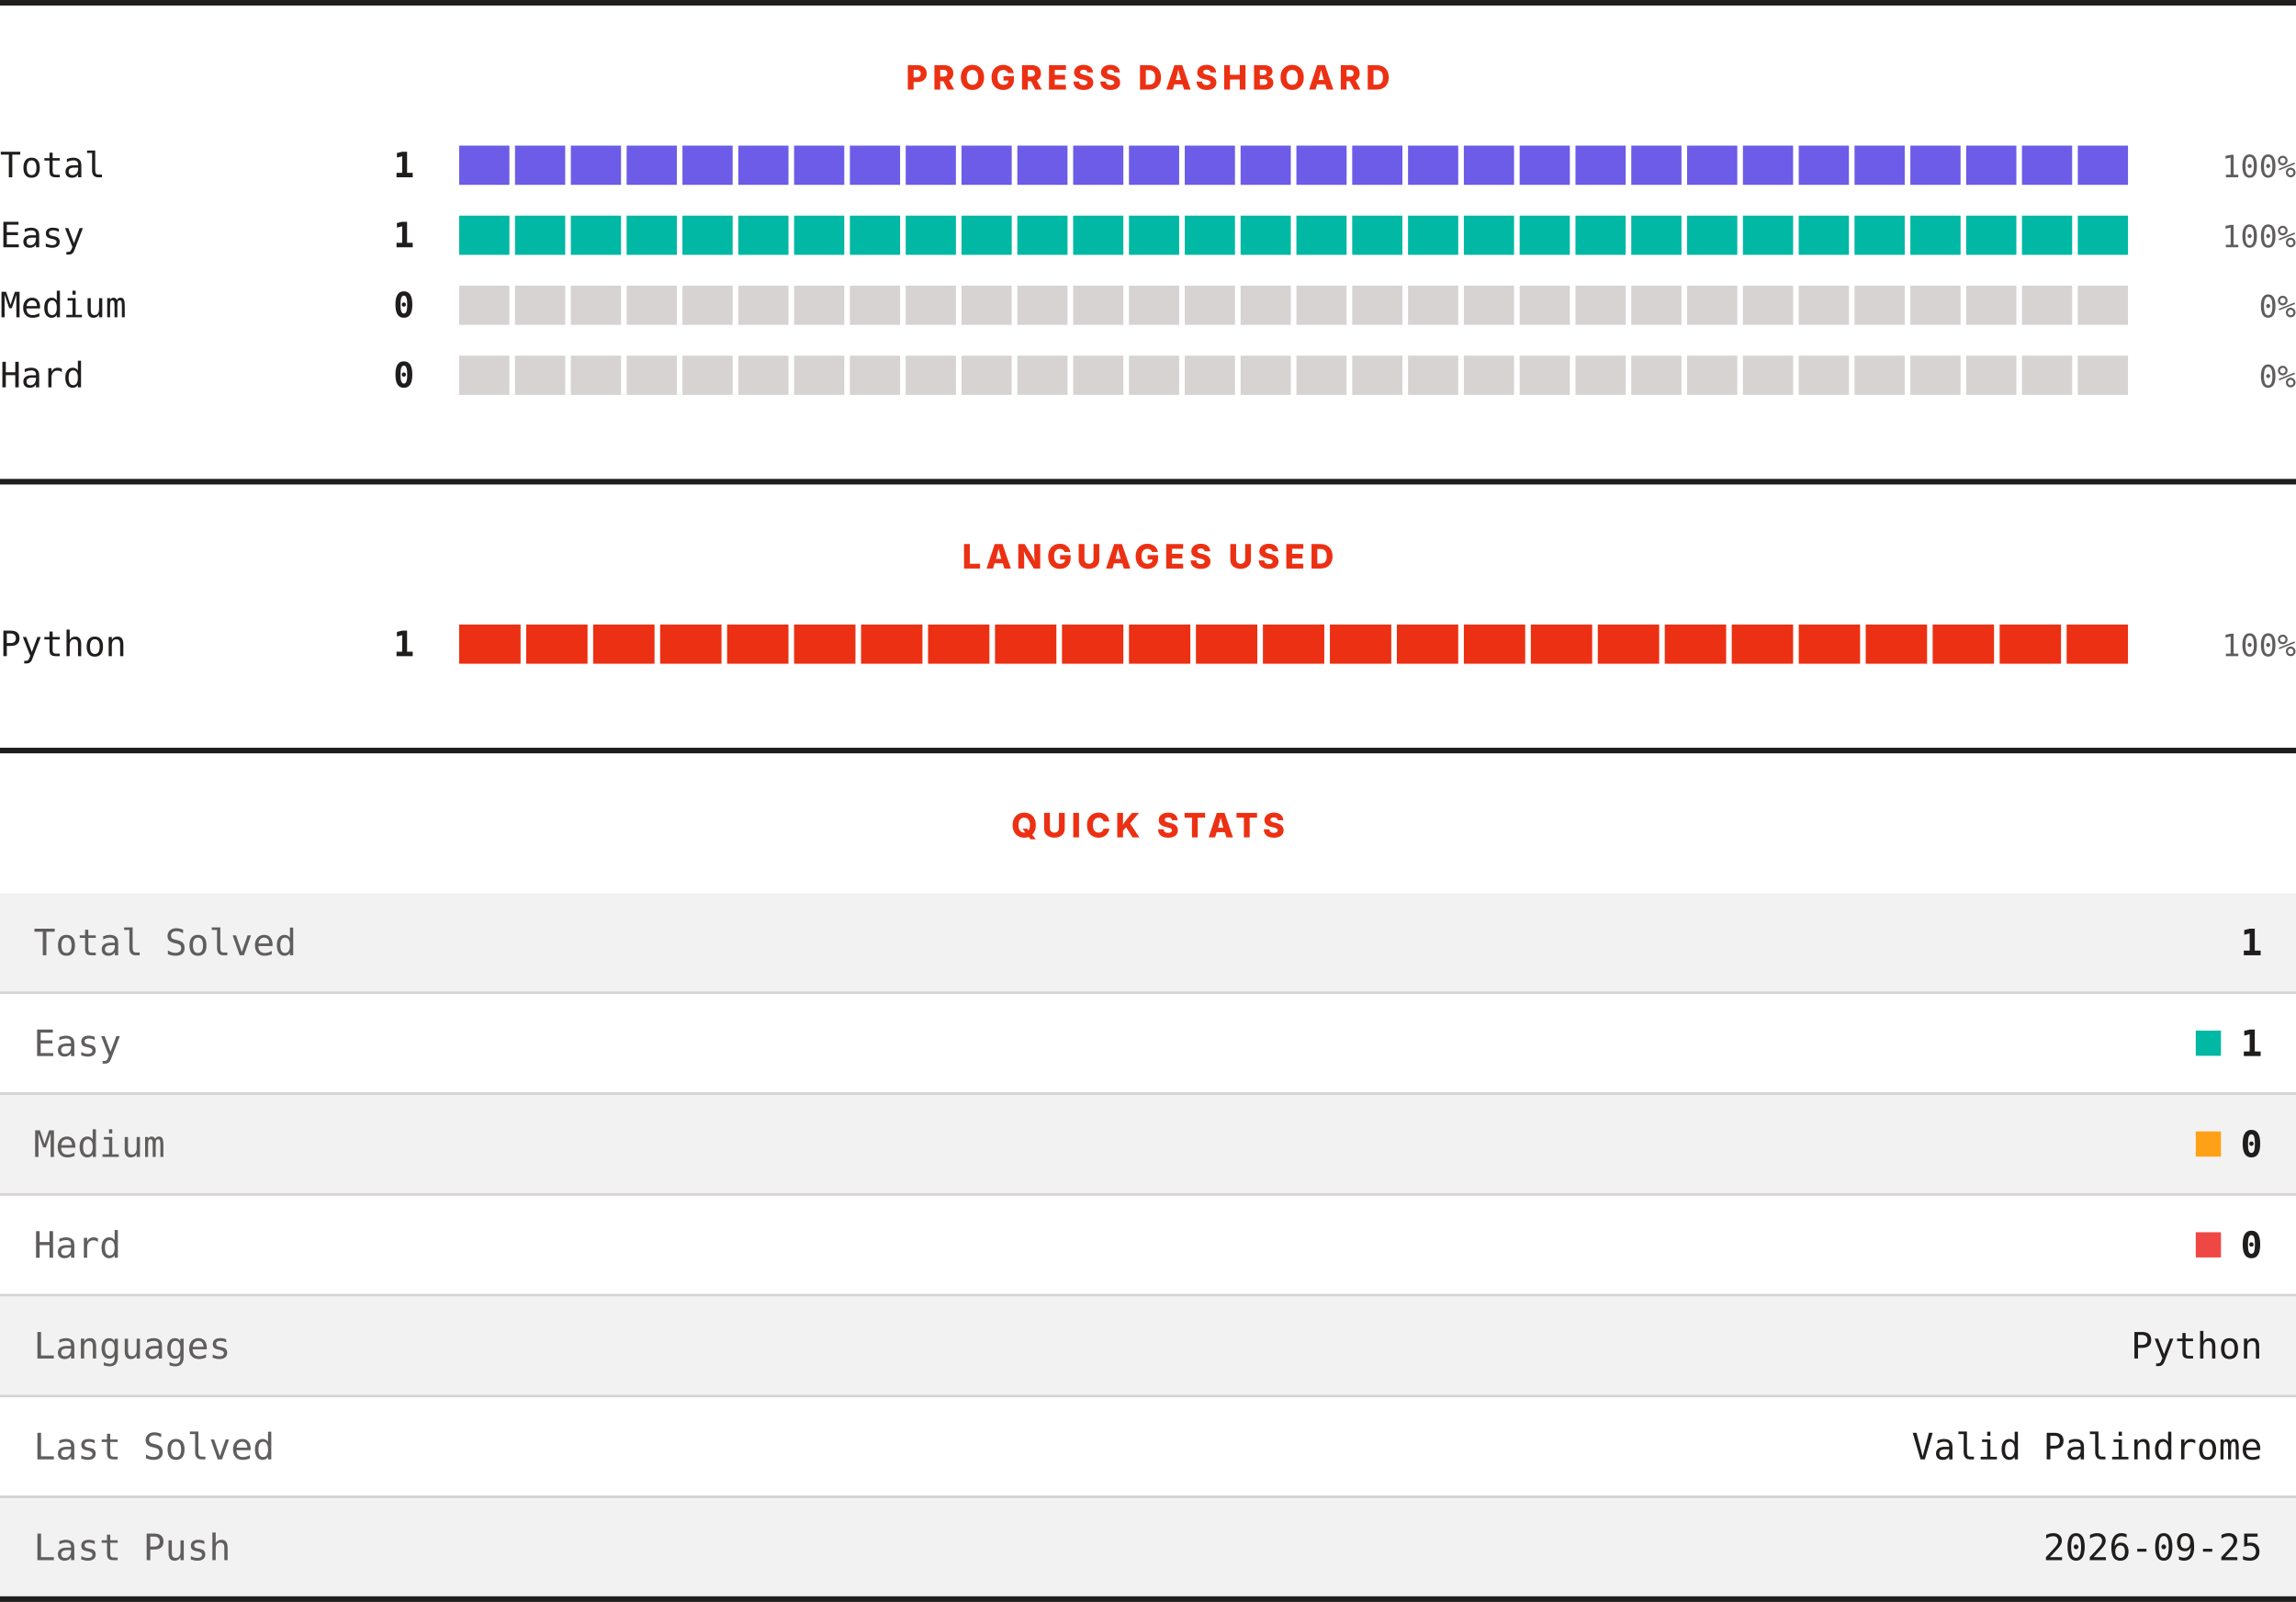
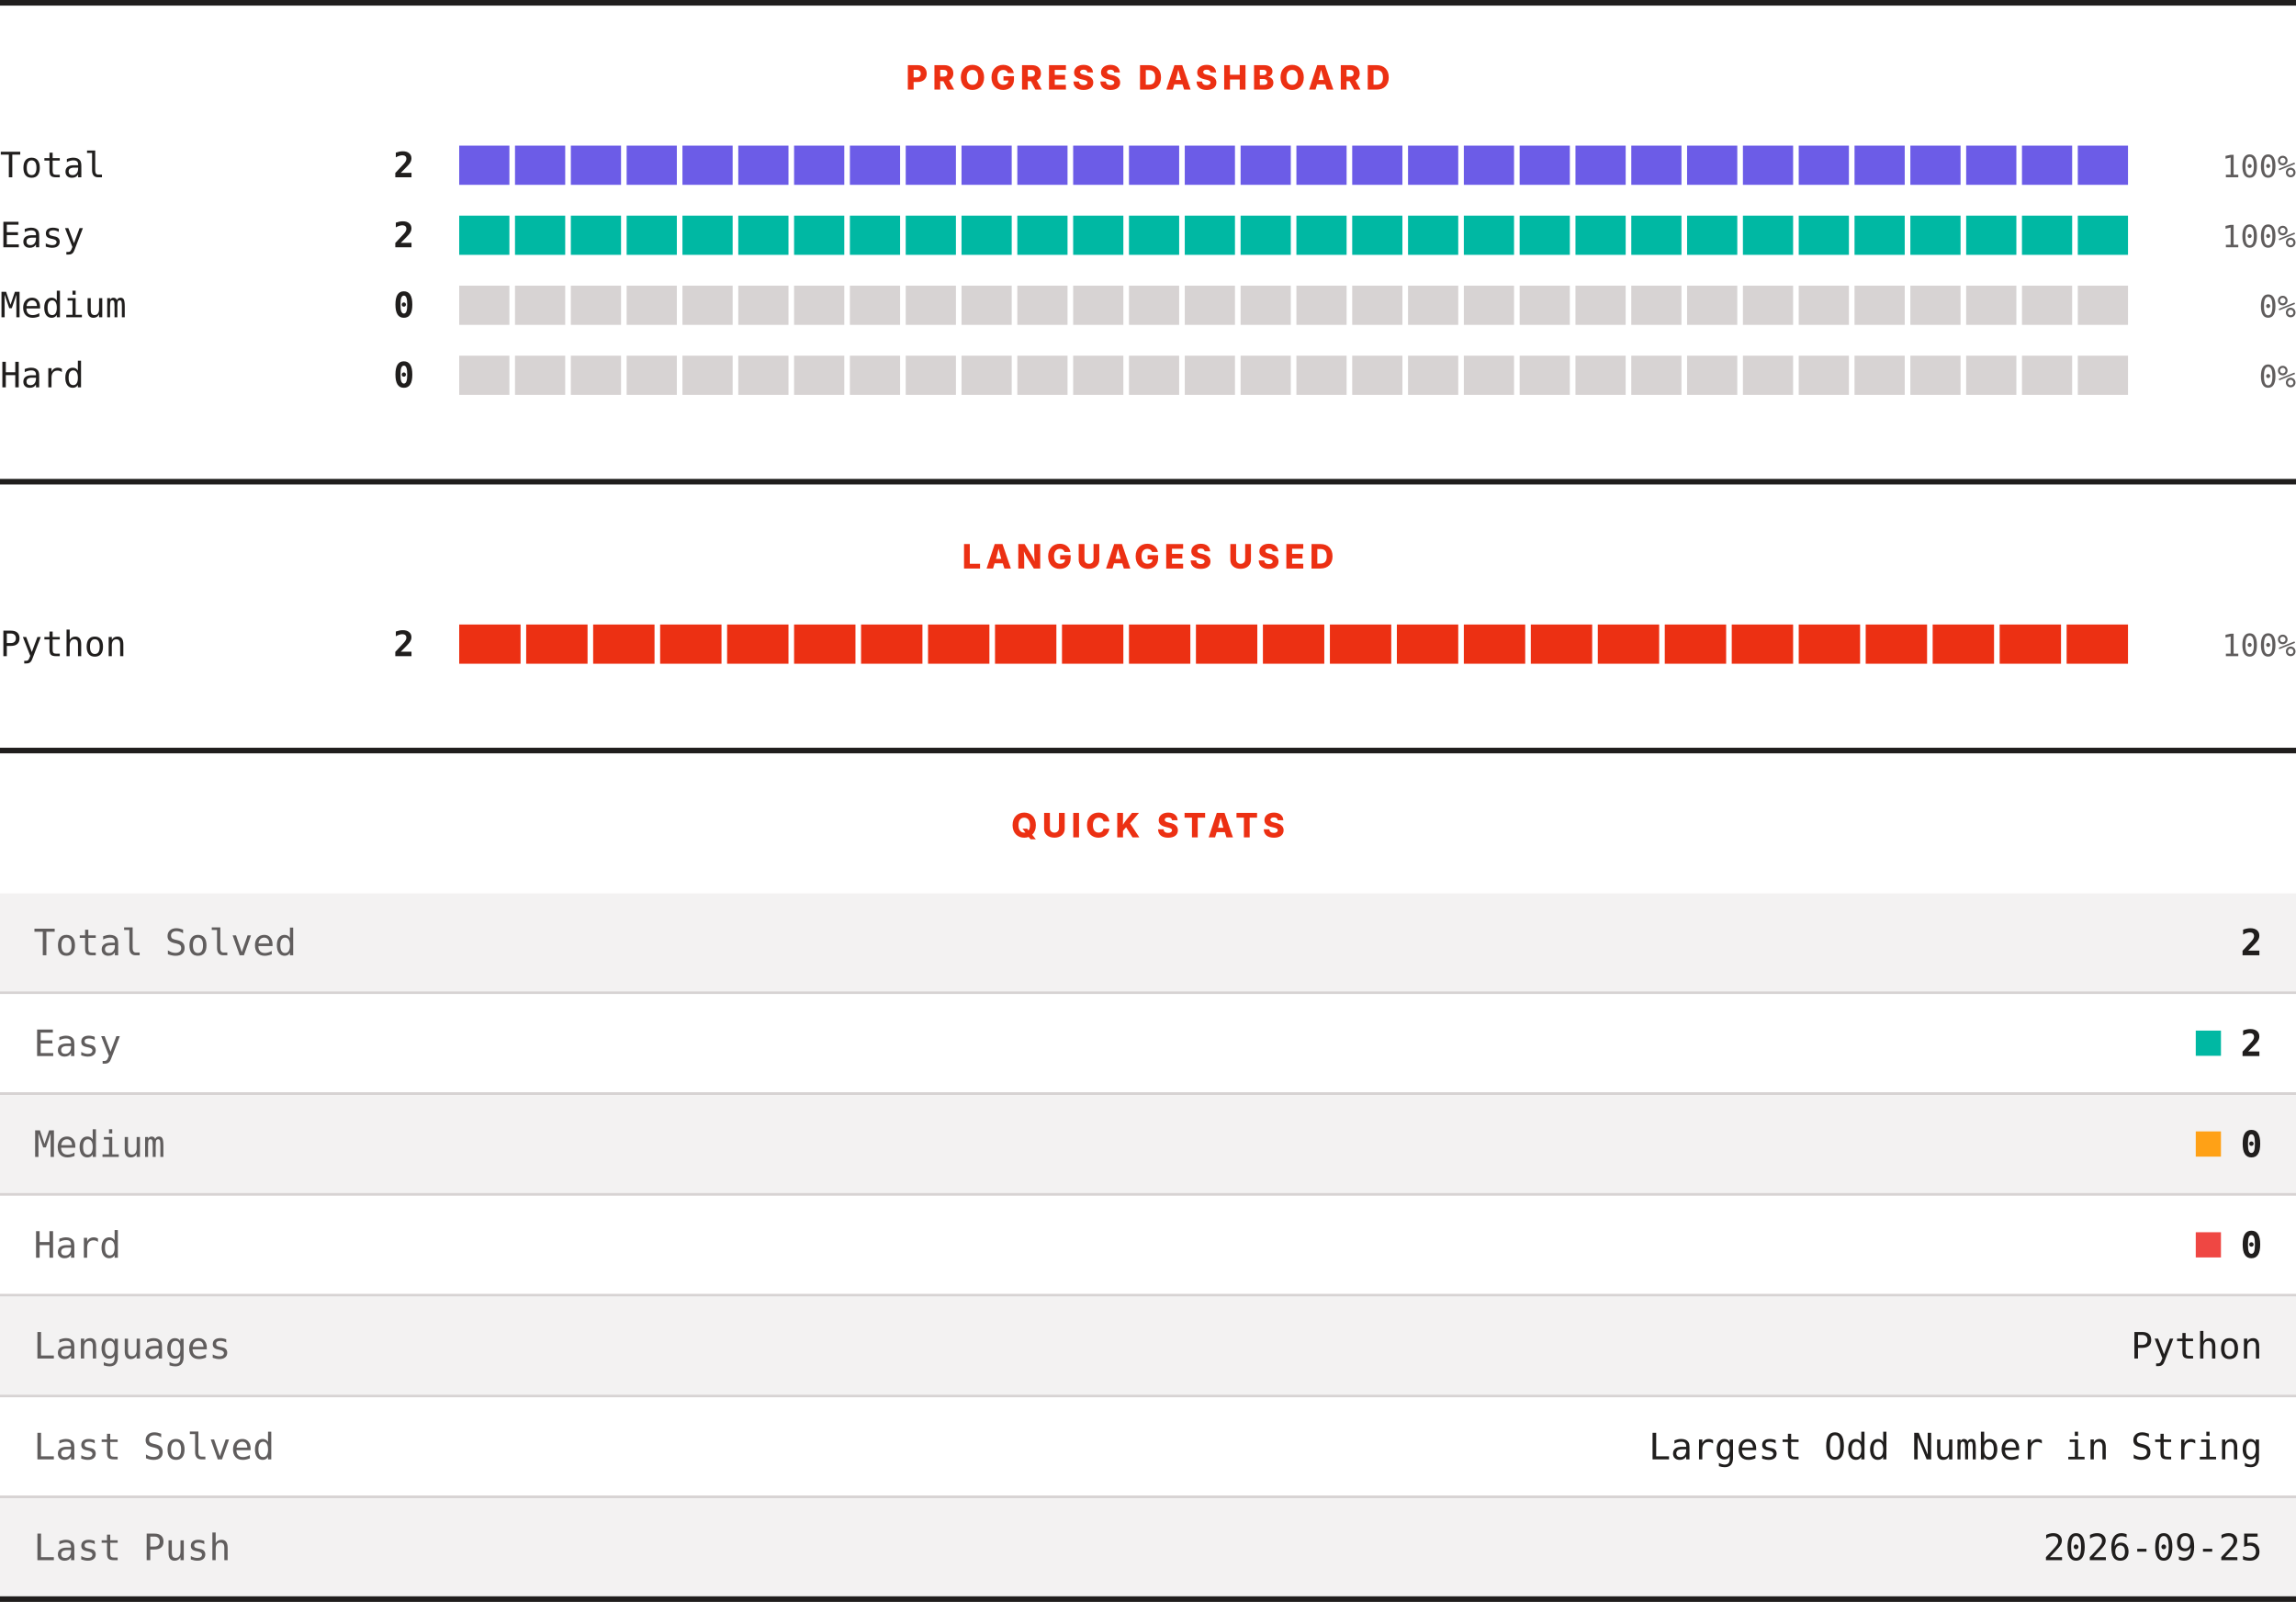
<svg xmlns="http://www.w3.org/2000/svg" width="820" height="572" viewBox="0 0 820 572" role="img" aria-label="LeetCode progress, languages and quick stats">
  <rect width="820" height="572" fill="#ffffff" />
  <rect x="0" y="0" width="820" height="2" fill="#201e1d" />
  <text x="410" y="32" text-anchor="middle" font-family="Archivo, system-ui, -apple-system, Segoe UI, sans-serif" font-size="12" font-weight="800" letter-spacing="1.68" fill="#ec3013">PROGRESS DASHBOARD</text>
  <text x="0" y="63.3" font-family="ui-monospace, SFMono-Regular, Menlo, Consolas, monospace" font-size="12.5" fill="#201e1d">Total</text>
-   <text x="148" y="63.3" text-anchor="end" font-family="ui-monospace, SFMono-Regular, Menlo, Consolas, monospace" font-size="12.5" font-weight="700" fill="#201e1d">1</text>
+   <text x="148" y="63.3" text-anchor="end" font-family="ui-monospace, SFMono-Regular, Menlo, Consolas, monospace" font-size="12.5" font-weight="700" fill="#201e1d">2</text>
  <rect x="164.00" y="52" width="17.93" height="14" fill="#6c5ce7" />
  <rect x="183.93" y="52" width="17.93" height="14" fill="#6c5ce7" />
  <rect x="203.87" y="52" width="17.93" height="14" fill="#6c5ce7" />
  <rect x="223.80" y="52" width="17.93" height="14" fill="#6c5ce7" />
  <rect x="243.73" y="52" width="17.93" height="14" fill="#6c5ce7" />
  <rect x="263.67" y="52" width="17.93" height="14" fill="#6c5ce7" />
  <rect x="283.60" y="52" width="17.93" height="14" fill="#6c5ce7" />
  <rect x="303.53" y="52" width="17.93" height="14" fill="#6c5ce7" />
  <rect x="323.47" y="52" width="17.93" height="14" fill="#6c5ce7" />
  <rect x="343.40" y="52" width="17.93" height="14" fill="#6c5ce7" />
  <rect x="363.33" y="52" width="17.93" height="14" fill="#6c5ce7" />
  <rect x="383.27" y="52" width="17.93" height="14" fill="#6c5ce7" />
  <rect x="403.20" y="52" width="17.93" height="14" fill="#6c5ce7" />
  <rect x="423.13" y="52" width="17.93" height="14" fill="#6c5ce7" />
  <rect x="443.07" y="52" width="17.93" height="14" fill="#6c5ce7" />
  <rect x="463.00" y="52" width="17.93" height="14" fill="#6c5ce7" />
  <rect x="482.93" y="52" width="17.93" height="14" fill="#6c5ce7" />
  <rect x="502.87" y="52" width="17.93" height="14" fill="#6c5ce7" />
  <rect x="522.80" y="52" width="17.93" height="14" fill="#6c5ce7" />
  <rect x="542.73" y="52" width="17.93" height="14" fill="#6c5ce7" />
  <rect x="562.67" y="52" width="17.93" height="14" fill="#6c5ce7" />
  <rect x="582.60" y="52" width="17.93" height="14" fill="#6c5ce7" />
  <rect x="602.53" y="52" width="17.93" height="14" fill="#6c5ce7" />
  <rect x="622.47" y="52" width="17.93" height="14" fill="#6c5ce7" />
  <rect x="642.40" y="52" width="17.93" height="14" fill="#6c5ce7" />
  <rect x="662.33" y="52" width="17.93" height="14" fill="#6c5ce7" />
  <rect x="682.27" y="52" width="17.93" height="14" fill="#6c5ce7" />
  <rect x="702.20" y="52" width="17.93" height="14" fill="#6c5ce7" />
  <rect x="722.13" y="52" width="17.93" height="14" fill="#6c5ce7" />
  <rect x="742.07" y="52" width="17.93" height="14" fill="#6c5ce7" />
  <text x="820" y="63.3" text-anchor="end" font-family="ui-monospace, SFMono-Regular, Menlo, Consolas, monospace" font-size="11" fill="#605d5d">100%</text>
  <text x="0" y="88.3" font-family="ui-monospace, SFMono-Regular, Menlo, Consolas, monospace" font-size="12.5" fill="#201e1d">Easy</text>
-   <text x="148" y="88.3" text-anchor="end" font-family="ui-monospace, SFMono-Regular, Menlo, Consolas, monospace" font-size="12.5" font-weight="700" fill="#201e1d">1</text>
+   <text x="148" y="88.3" text-anchor="end" font-family="ui-monospace, SFMono-Regular, Menlo, Consolas, monospace" font-size="12.5" font-weight="700" fill="#201e1d">2</text>
  <rect x="164.00" y="77" width="17.93" height="14" fill="#00b8a3" />
  <rect x="183.93" y="77" width="17.93" height="14" fill="#00b8a3" />
  <rect x="203.87" y="77" width="17.93" height="14" fill="#00b8a3" />
  <rect x="223.80" y="77" width="17.93" height="14" fill="#00b8a3" />
  <rect x="243.73" y="77" width="17.93" height="14" fill="#00b8a3" />
  <rect x="263.67" y="77" width="17.93" height="14" fill="#00b8a3" />
  <rect x="283.60" y="77" width="17.93" height="14" fill="#00b8a3" />
  <rect x="303.53" y="77" width="17.93" height="14" fill="#00b8a3" />
  <rect x="323.47" y="77" width="17.93" height="14" fill="#00b8a3" />
  <rect x="343.40" y="77" width="17.93" height="14" fill="#00b8a3" />
  <rect x="363.33" y="77" width="17.93" height="14" fill="#00b8a3" />
  <rect x="383.27" y="77" width="17.93" height="14" fill="#00b8a3" />
  <rect x="403.20" y="77" width="17.93" height="14" fill="#00b8a3" />
  <rect x="423.13" y="77" width="17.93" height="14" fill="#00b8a3" />
  <rect x="443.07" y="77" width="17.93" height="14" fill="#00b8a3" />
  <rect x="463.00" y="77" width="17.93" height="14" fill="#00b8a3" />
  <rect x="482.93" y="77" width="17.93" height="14" fill="#00b8a3" />
  <rect x="502.87" y="77" width="17.93" height="14" fill="#00b8a3" />
  <rect x="522.80" y="77" width="17.93" height="14" fill="#00b8a3" />
  <rect x="542.73" y="77" width="17.93" height="14" fill="#00b8a3" />
  <rect x="562.67" y="77" width="17.93" height="14" fill="#00b8a3" />
  <rect x="582.60" y="77" width="17.93" height="14" fill="#00b8a3" />
  <rect x="602.53" y="77" width="17.93" height="14" fill="#00b8a3" />
  <rect x="622.47" y="77" width="17.93" height="14" fill="#00b8a3" />
  <rect x="642.40" y="77" width="17.93" height="14" fill="#00b8a3" />
  <rect x="662.33" y="77" width="17.93" height="14" fill="#00b8a3" />
  <rect x="682.27" y="77" width="17.93" height="14" fill="#00b8a3" />
  <rect x="702.20" y="77" width="17.93" height="14" fill="#00b8a3" />
  <rect x="722.13" y="77" width="17.93" height="14" fill="#00b8a3" />
  <rect x="742.07" y="77" width="17.93" height="14" fill="#00b8a3" />
  <text x="820" y="88.3" text-anchor="end" font-family="ui-monospace, SFMono-Regular, Menlo, Consolas, monospace" font-size="11" fill="#605d5d">100%</text>
  <text x="0" y="113.3" font-family="ui-monospace, SFMono-Regular, Menlo, Consolas, monospace" font-size="12.5" fill="#201e1d">Medium</text>
  <text x="148" y="113.3" text-anchor="end" font-family="ui-monospace, SFMono-Regular, Menlo, Consolas, monospace" font-size="12.5" font-weight="700" fill="#201e1d">0</text>
  <rect x="164.00" y="102" width="17.93" height="14" fill="#d7d3d3" />
  <rect x="183.93" y="102" width="17.93" height="14" fill="#d7d3d3" />
  <rect x="203.87" y="102" width="17.93" height="14" fill="#d7d3d3" />
  <rect x="223.80" y="102" width="17.93" height="14" fill="#d7d3d3" />
  <rect x="243.73" y="102" width="17.93" height="14" fill="#d7d3d3" />
  <rect x="263.67" y="102" width="17.93" height="14" fill="#d7d3d3" />
  <rect x="283.60" y="102" width="17.93" height="14" fill="#d7d3d3" />
  <rect x="303.53" y="102" width="17.93" height="14" fill="#d7d3d3" />
  <rect x="323.47" y="102" width="17.93" height="14" fill="#d7d3d3" />
  <rect x="343.40" y="102" width="17.93" height="14" fill="#d7d3d3" />
  <rect x="363.33" y="102" width="17.93" height="14" fill="#d7d3d3" />
  <rect x="383.27" y="102" width="17.93" height="14" fill="#d7d3d3" />
  <rect x="403.20" y="102" width="17.93" height="14" fill="#d7d3d3" />
  <rect x="423.13" y="102" width="17.93" height="14" fill="#d7d3d3" />
  <rect x="443.07" y="102" width="17.93" height="14" fill="#d7d3d3" />
  <rect x="463.00" y="102" width="17.93" height="14" fill="#d7d3d3" />
  <rect x="482.93" y="102" width="17.93" height="14" fill="#d7d3d3" />
  <rect x="502.87" y="102" width="17.93" height="14" fill="#d7d3d3" />
  <rect x="522.80" y="102" width="17.93" height="14" fill="#d7d3d3" />
  <rect x="542.73" y="102" width="17.93" height="14" fill="#d7d3d3" />
  <rect x="562.67" y="102" width="17.93" height="14" fill="#d7d3d3" />
  <rect x="582.60" y="102" width="17.93" height="14" fill="#d7d3d3" />
  <rect x="602.53" y="102" width="17.93" height="14" fill="#d7d3d3" />
  <rect x="622.47" y="102" width="17.93" height="14" fill="#d7d3d3" />
  <rect x="642.40" y="102" width="17.93" height="14" fill="#d7d3d3" />
  <rect x="662.33" y="102" width="17.93" height="14" fill="#d7d3d3" />
  <rect x="682.27" y="102" width="17.93" height="14" fill="#d7d3d3" />
  <rect x="702.20" y="102" width="17.93" height="14" fill="#d7d3d3" />
  <rect x="722.13" y="102" width="17.93" height="14" fill="#d7d3d3" />
  <rect x="742.07" y="102" width="17.93" height="14" fill="#d7d3d3" />
  <text x="820" y="113.3" text-anchor="end" font-family="ui-monospace, SFMono-Regular, Menlo, Consolas, monospace" font-size="11" fill="#605d5d">0%</text>
  <text x="0" y="138.3" font-family="ui-monospace, SFMono-Regular, Menlo, Consolas, monospace" font-size="12.5" fill="#201e1d">Hard</text>
  <text x="148" y="138.3" text-anchor="end" font-family="ui-monospace, SFMono-Regular, Menlo, Consolas, monospace" font-size="12.5" font-weight="700" fill="#201e1d">0</text>
  <rect x="164.00" y="127" width="17.93" height="14" fill="#d7d3d3" />
  <rect x="183.93" y="127" width="17.93" height="14" fill="#d7d3d3" />
  <rect x="203.87" y="127" width="17.93" height="14" fill="#d7d3d3" />
  <rect x="223.80" y="127" width="17.93" height="14" fill="#d7d3d3" />
  <rect x="243.73" y="127" width="17.93" height="14" fill="#d7d3d3" />
  <rect x="263.67" y="127" width="17.93" height="14" fill="#d7d3d3" />
  <rect x="283.60" y="127" width="17.93" height="14" fill="#d7d3d3" />
  <rect x="303.53" y="127" width="17.93" height="14" fill="#d7d3d3" />
  <rect x="323.47" y="127" width="17.93" height="14" fill="#d7d3d3" />
  <rect x="343.40" y="127" width="17.93" height="14" fill="#d7d3d3" />
  <rect x="363.33" y="127" width="17.93" height="14" fill="#d7d3d3" />
  <rect x="383.27" y="127" width="17.93" height="14" fill="#d7d3d3" />
  <rect x="403.20" y="127" width="17.93" height="14" fill="#d7d3d3" />
  <rect x="423.13" y="127" width="17.93" height="14" fill="#d7d3d3" />
  <rect x="443.07" y="127" width="17.93" height="14" fill="#d7d3d3" />
  <rect x="463.00" y="127" width="17.93" height="14" fill="#d7d3d3" />
  <rect x="482.93" y="127" width="17.93" height="14" fill="#d7d3d3" />
  <rect x="502.87" y="127" width="17.93" height="14" fill="#d7d3d3" />
  <rect x="522.80" y="127" width="17.93" height="14" fill="#d7d3d3" />
  <rect x="542.73" y="127" width="17.93" height="14" fill="#d7d3d3" />
  <rect x="562.67" y="127" width="17.93" height="14" fill="#d7d3d3" />
  <rect x="582.60" y="127" width="17.93" height="14" fill="#d7d3d3" />
  <rect x="602.53" y="127" width="17.93" height="14" fill="#d7d3d3" />
  <rect x="622.47" y="127" width="17.93" height="14" fill="#d7d3d3" />
  <rect x="642.40" y="127" width="17.93" height="14" fill="#d7d3d3" />
  <rect x="662.33" y="127" width="17.93" height="14" fill="#d7d3d3" />
  <rect x="682.27" y="127" width="17.93" height="14" fill="#d7d3d3" />
  <rect x="702.20" y="127" width="17.93" height="14" fill="#d7d3d3" />
  <rect x="722.13" y="127" width="17.93" height="14" fill="#d7d3d3" />
  <rect x="742.07" y="127" width="17.93" height="14" fill="#d7d3d3" />
  <text x="820" y="138.3" text-anchor="end" font-family="ui-monospace, SFMono-Regular, Menlo, Consolas, monospace" font-size="11" fill="#605d5d">0%</text>
  <rect x="0" y="171" width="820" height="2" fill="#201e1d" />
  <text x="410" y="203" text-anchor="middle" font-family="Archivo, system-ui, -apple-system, Segoe UI, sans-serif" font-size="12" font-weight="800" letter-spacing="1.68" fill="#ec3013">LANGUAGES USED</text>
  <text x="0" y="234.3" font-family="ui-monospace, SFMono-Regular, Menlo, Consolas, monospace" font-size="12.5" fill="#201e1d">Python</text>
-   <text x="148" y="234.3" text-anchor="end" font-family="ui-monospace, SFMono-Regular, Menlo, Consolas, monospace" font-size="12.5" font-weight="700" fill="#201e1d">1</text>
+   <text x="148" y="234.3" text-anchor="end" font-family="ui-monospace, SFMono-Regular, Menlo, Consolas, monospace" font-size="12.5" font-weight="700" fill="#201e1d">2</text>
  <rect x="164.00" y="223" width="21.92" height="14" fill="#ec3013" />
  <rect x="187.92" y="223" width="21.92" height="14" fill="#ec3013" />
  <rect x="211.84" y="223" width="21.92" height="14" fill="#ec3013" />
  <rect x="235.76" y="223" width="21.92" height="14" fill="#ec3013" />
  <rect x="259.68" y="223" width="21.92" height="14" fill="#ec3013" />
  <rect x="283.60" y="223" width="21.92" height="14" fill="#ec3013" />
  <rect x="307.52" y="223" width="21.92" height="14" fill="#ec3013" />
  <rect x="331.44" y="223" width="21.92" height="14" fill="#ec3013" />
  <rect x="355.36" y="223" width="21.92" height="14" fill="#ec3013" />
  <rect x="379.28" y="223" width="21.92" height="14" fill="#ec3013" />
  <rect x="403.20" y="223" width="21.92" height="14" fill="#ec3013" />
  <rect x="427.12" y="223" width="21.92" height="14" fill="#ec3013" />
  <rect x="451.04" y="223" width="21.92" height="14" fill="#ec3013" />
  <rect x="474.96" y="223" width="21.92" height="14" fill="#ec3013" />
  <rect x="498.88" y="223" width="21.92" height="14" fill="#ec3013" />
  <rect x="522.80" y="223" width="21.92" height="14" fill="#ec3013" />
  <rect x="546.72" y="223" width="21.92" height="14" fill="#ec3013" />
  <rect x="570.64" y="223" width="21.92" height="14" fill="#ec3013" />
  <rect x="594.56" y="223" width="21.92" height="14" fill="#ec3013" />
  <rect x="618.48" y="223" width="21.92" height="14" fill="#ec3013" />
  <rect x="642.40" y="223" width="21.92" height="14" fill="#ec3013" />
  <rect x="666.32" y="223" width="21.92" height="14" fill="#ec3013" />
  <rect x="690.24" y="223" width="21.92" height="14" fill="#ec3013" />
  <rect x="714.16" y="223" width="21.92" height="14" fill="#ec3013" />
  <rect x="738.08" y="223" width="21.92" height="14" fill="#ec3013" />
  <text x="820" y="234.3" text-anchor="end" font-family="ui-monospace, SFMono-Regular, Menlo, Consolas, monospace" font-size="11" fill="#605d5d">100%</text>
  <rect x="0" y="267" width="820" height="2" fill="#201e1d" />
  <text x="410" y="299" text-anchor="middle" font-family="Archivo, system-ui, -apple-system, Segoe UI, sans-serif" font-size="12" font-weight="800" letter-spacing="1.68" fill="#ec3013">QUICK STATS</text>
  <rect x="0" y="319" width="820" height="35" fill="#f3f2f2" />
  <text x="12" y="341.1" font-family="ui-monospace, SFMono-Regular, Menlo, Consolas, monospace" font-size="13" fill="#605d5d">Total Solved</text>
-   <text x="808" y="341.1" text-anchor="end" font-family="ui-monospace, SFMono-Regular, Menlo, Consolas, monospace" font-size="13" font-weight="700" fill="#201e1d">1</text>
+   <text x="808" y="341.1" text-anchor="end" font-family="ui-monospace, SFMono-Regular, Menlo, Consolas, monospace" font-size="13" font-weight="700" fill="#201e1d">2</text>
  <rect x="0" y="354" width="820" height="1" fill="#d7d3d3" />
  <rect x="0" y="355" width="820" height="35" fill="#ffffff" />
  <text x="12" y="377.1" font-family="ui-monospace, SFMono-Regular, Menlo, Consolas, monospace" font-size="13" fill="#605d5d">Easy</text>
  <rect x="784.2" y="368" width="9" height="9" fill="#00b8a3" />
-   <text x="808" y="377.1" text-anchor="end" font-family="ui-monospace, SFMono-Regular, Menlo, Consolas, monospace" font-size="13" font-weight="700" fill="#201e1d">1</text>
+   <text x="808" y="377.1" text-anchor="end" font-family="ui-monospace, SFMono-Regular, Menlo, Consolas, monospace" font-size="13" font-weight="700" fill="#201e1d">2</text>
  <rect x="0" y="390" width="820" height="1" fill="#d7d3d3" />
  <rect x="0" y="391" width="820" height="35" fill="#f3f2f2" />
  <text x="12" y="413.1" font-family="ui-monospace, SFMono-Regular, Menlo, Consolas, monospace" font-size="13" fill="#605d5d">Medium</text>
  <rect x="784.2" y="404" width="9" height="9" fill="#ffa116" />
  <text x="808" y="413.1" text-anchor="end" font-family="ui-monospace, SFMono-Regular, Menlo, Consolas, monospace" font-size="13" font-weight="700" fill="#201e1d">0</text>
  <rect x="0" y="426" width="820" height="1" fill="#d7d3d3" />
  <rect x="0" y="427" width="820" height="35" fill="#ffffff" />
  <text x="12" y="449.1" font-family="ui-monospace, SFMono-Regular, Menlo, Consolas, monospace" font-size="13" fill="#605d5d">Hard</text>
  <rect x="784.2" y="440" width="9" height="9" fill="#ef4743" />
  <text x="808" y="449.1" text-anchor="end" font-family="ui-monospace, SFMono-Regular, Menlo, Consolas, monospace" font-size="13" font-weight="700" fill="#201e1d">0</text>
  <rect x="0" y="462" width="820" height="1" fill="#d7d3d3" />
  <rect x="0" y="463" width="820" height="35" fill="#f3f2f2" />
  <text x="12" y="485.1" font-family="ui-monospace, SFMono-Regular, Menlo, Consolas, monospace" font-size="13" fill="#605d5d">Languages</text>
  <text x="808" y="485.1" text-anchor="end" font-family="ui-monospace, SFMono-Regular, Menlo, Consolas, monospace" font-size="13" fill="#201e1d">Python</text>
  <rect x="0" y="498" width="820" height="1" fill="#d7d3d3" />
  <rect x="0" y="499" width="820" height="35" fill="#ffffff" />
  <text x="12" y="521.1" font-family="ui-monospace, SFMono-Regular, Menlo, Consolas, monospace" font-size="13" fill="#605d5d">Last Solved</text>
-   <text x="808" y="521.1" text-anchor="end" font-family="ui-monospace, SFMono-Regular, Menlo, Consolas, monospace" font-size="13" fill="#201e1d">Valid Palindrome</text>
+   <text x="808" y="521.1" text-anchor="end" font-family="ui-monospace, SFMono-Regular, Menlo, Consolas, monospace" font-size="13" fill="#201e1d">Largest Odd Number in String</text>
  <rect x="0" y="534" width="820" height="1" fill="#d7d3d3" />
  <rect x="0" y="535" width="820" height="35" fill="#f3f2f2" />
  <text x="12" y="557.1" font-family="ui-monospace, SFMono-Regular, Menlo, Consolas, monospace" font-size="13" fill="#605d5d">Last Push</text>
  <text x="808" y="557.1" text-anchor="end" font-family="ui-monospace, SFMono-Regular, Menlo, Consolas, monospace" font-size="13" fill="#201e1d">2026-09-25</text>
  <rect x="0" y="570" width="820" height="2" fill="#201e1d" />
</svg>
